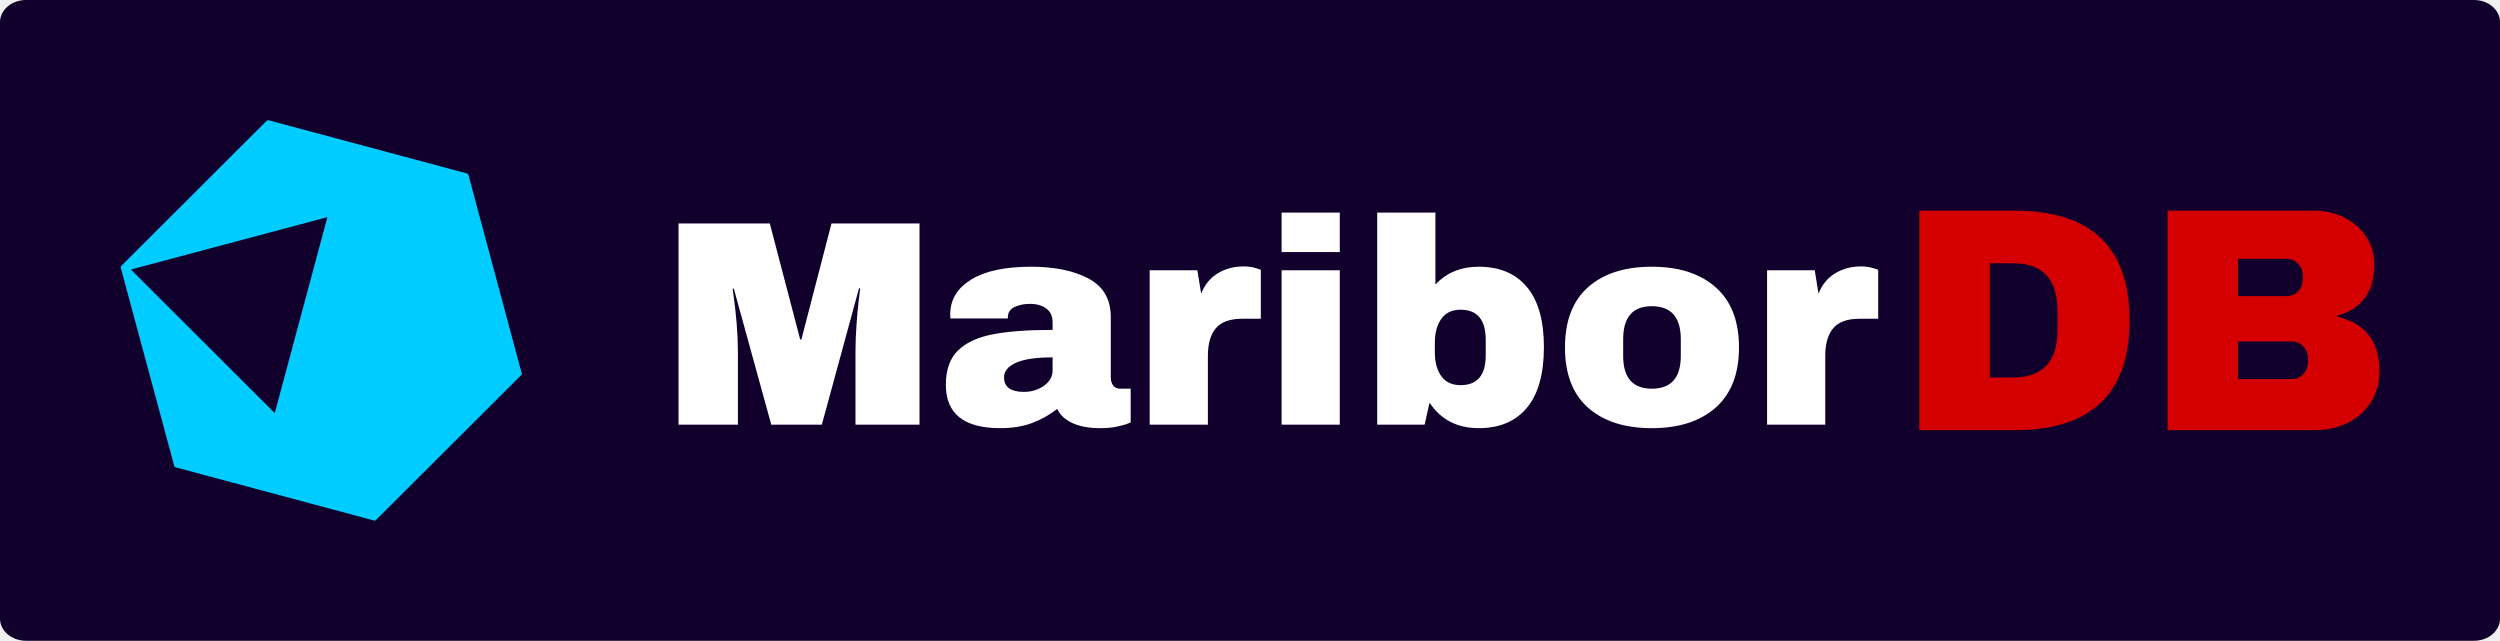
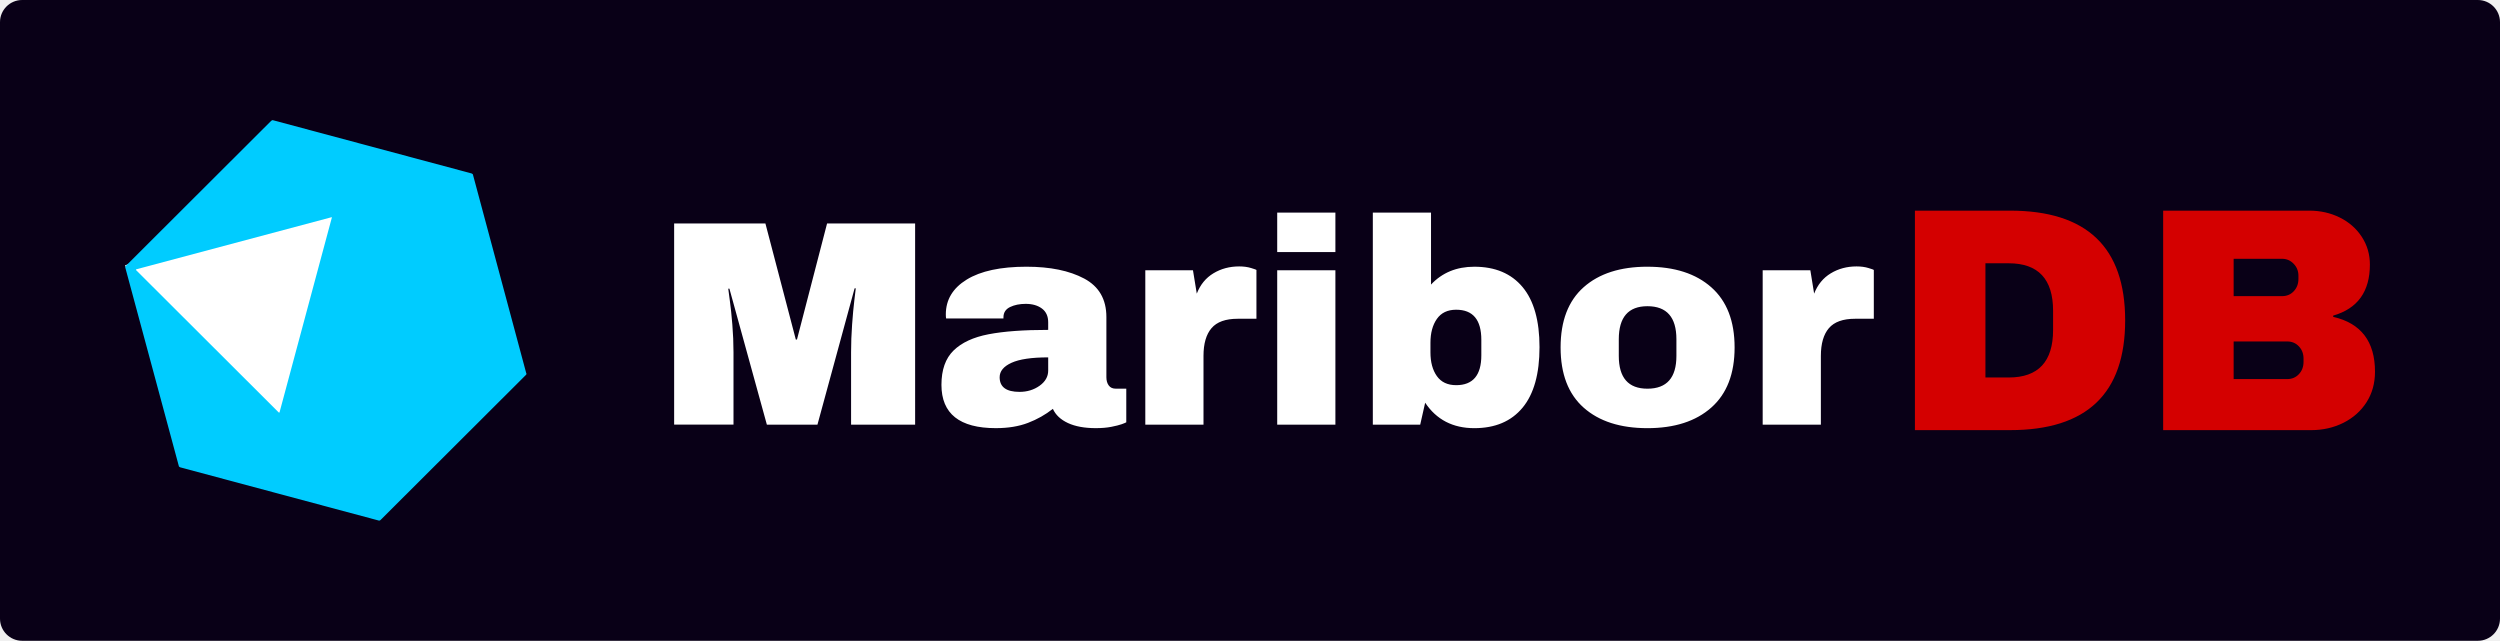
<svg xmlns="http://www.w3.org/2000/svg" version="1.1" viewBox="0 0 331.61 84.995">
-   <g transform="translate(.00022258 -6.3966)">
-     <g transform="matrix(.79556 0 0 .67618 35.294 16.138)">
-       <rect x="-44.364" y="-14.407" width="416.83" height="125.7" ry="4.348" fill="#11002b" />
-     </g>
-     <g transform="translate(-3.6234 -1.107)">
-       <path transform="matrix(.35919 0 0 .35919 91.3 63.83)" d="m95.47 0h-23.65v-26.78q0-4.97 0.38-10.21t0.81-8.8q0.43-3.57 0.54-4.54h-0.43l-13.72 50.33h-18.68l-13.83-50.22h-0.43q0.11 0.97 0.59 4.48 0.49 3.51 0.92 8.75t0.43 10.21v26.78h-21.92v-74.3h33.7l11.23 42.87h0.43l11.12-42.87h32.51zm41.15-58.32q13.07 0 21.28 4.37 8.2 4.38 8.2 14.21v22.24q0 1.84 0.87 3.03 0.86 1.19 2.59 1.19h3.89v12.42q-0.33 0.21-1.68 0.7-1.35 0.48-3.83 0.97t-5.72 0.49q-6.27 0-10.32-1.89t-5.56-5.24q-4.1 3.24-9.18 5.18-5.08 1.95-11.88 1.95-20.09 0-20.09-15.99 0-8.31 4.48-12.69 4.49-4.37 12.91-5.99t22.03-1.62v-2.81q0-3.35-2.32-5.08-2.32-1.72-5.99-1.72-3.35 0-5.78 1.18-2.43 1.19-2.43 3.78v0.44h-21.17q-0.11-0.54-0.11-1.52 0-8.1 7.72-12.85 7.73-4.75 22.09-4.75zm7.99 33.48q-9.18 0-13.55 2-4.38 2-4.38 5.34 0 5.4 7.35 5.4 4.21 0 7.4-2.26 3.18-2.27 3.18-5.62zm70.53-33.59q2.48 0 4.42 0.6 1.95 0.59 1.95 0.7v18.03h-6.91q-6.7 0-9.67 3.46t-2.97 10.26v25.38h-21.49v-57.02h17.6l1.41 8.64q1.94-4.97 6.15-7.51t9.51-2.54zm35.53-5.29h-21.49v-14.58h21.49zm0 63.72h-21.49v-57.02h21.49zm35.31-51.73q6.16-6.59 15.99-6.59 11.55 0 17.82 7.51 6.26 7.5 6.26 22.19 0 14.8-6.26 22.36-6.27 7.56-17.82 7.56-11.88 0-18.15-9.4l-1.83 8.1h-17.5v-78.3h21.49zm9.29 9.29q-4.75 0-7.13 3.4-2.37 3.4-2.37 8.8v3.56q0 5.4 2.37 8.75 2.38 3.35 7.13 3.35 9.29 0 9.29-11.02v-5.72q0-11.12-9.29-11.12zm70.63-15.88q15.02 0 23.6 7.61 8.59 7.62 8.59 22.2t-8.59 22.19q-8.58 7.62-23.6 7.62-15.01 0-23.54-7.56t-8.53-22.25 8.53-22.25 23.54-7.56zm0 14.58q-10.58 0-10.58 12.2v6.16q0 12.1 10.58 12.1 10.7 0 10.7-12.1v-6.16q0-12.2-10.7-12.2zm77.22-14.69q2.49 0 4.43 0.6 1.95 0.59 1.95 0.7v18.03h-6.92q-6.69 0-9.66 3.46t-2.97 10.26v25.38h-21.49v-57.02h17.6l1.4 8.64q1.95-4.97 6.16-7.51t9.5-2.54z" fill="#fff" />
-       <path transform="matrix(.39185 0 0 .39185 255.08 64.558)" d="m40.18-74.3q38.98 0 38.98 37.15t-38.98 37.15h-32.19v-74.3zm-8.32 17.82v38.66h7.88q15.02 0 15.02-16.09v-6.48q0-16.09-15.02-16.09zm109.62-17.82q5.62 0 10.31 2.32 4.7 2.32 7.46 6.53 2.75 4.21 2.75 9.4 0 13.71-12.42 17.28v0.43q14.15 3.24 14.15 18.58 0 5.83-2.86 10.31-2.87 4.48-7.83 6.97-4.97 2.48-10.91 2.48h-50.11v-74.3zm-25.6 16.3v12.64h16.42q2.38 0 3.94-1.67 1.57-1.68 1.57-4.16v-1.08q0-2.38-1.62-4.05-1.62-1.68-3.89-1.68zm0 27.98v12.74h18.15q2.37 0 3.94-1.67 1.57-1.68 1.57-4.16v-1.08q0-2.49-1.57-4.16t-3.94-1.67z" fill="#d40000" />
-       <path d="m72.769 57.244-19.264 19.224c-0.075 0.078-0.191 0.115-0.268 0.078l-26.313-7.052c-0.115-0.037-0.193-0.115-0.193-0.191l-7.087-26.273c-0.04-0.118 0-0.193 0.078-0.271l19.262-19.224c0.078-0.078 0.193-0.115 0.268-0.078l26.313 7.052c0.115 0.037 0.193 0.115 0.193 0.191l7.052 26.273c0.075 0.118 0.035 0.193-0.04 0.271zm-25.812-20.918-25.85 6.896c-0.037 0-0.078 0.075-0.037 0.115l18.916 18.876c0.037 0.037 0.115 0.037 0.115-0.037l6.934-25.812c0.037 0-0.04-0.078-0.078-0.037z" fill="#0cf" stroke-width="2.217" />
-     </g>
+   <rect x="4.2249e-7" y="-0" width="331.61" height="84.996" ry="2.94" fill="#090017" stroke-width=".733" />
+   <g transform="translate(-.5843)">
+     <path d="m121.97 56.326h-8.495v-9.619q0-1.785 0.136-3.667 0.136-1.882 0.291-3.161 0.154-1.282 0.194-1.631h-0.154l-4.928 18.078h-6.71l-4.968-18.039h-0.154q0.04 0.348 0.212 1.609 0.176 1.261 0.33 3.143 0.154 1.882 0.154 3.667v9.619h-7.873v-26.688h12.105l4.034 15.398h0.154l3.994-15.398h11.677zm14.781-20.948q4.695 0 7.644 1.57 2.945 1.573 2.945 5.104v7.988q0 0.661 0.312 1.088 0.309 0.427 0.93 0.427h1.397v4.461q-0.119 0.075-0.603 0.251-0.485 0.172-1.376 0.348t-2.055 0.176q-2.252 0-3.707-0.679t-1.997-1.882q-1.473 1.164-3.297 1.861-1.825 0.7-4.267 0.7-7.216 0-7.216-5.743 0-2.985 1.609-4.558 1.613-1.57 4.637-2.151 3.024-0.582 7.913-0.582v-1.009q0-1.203-0.833-1.825-0.833-0.618-2.152-0.618-1.203 0-2.076 0.424-0.873 0.427-0.873 1.358v0.158h-7.604q-0.04-0.194-0.04-0.546 0-2.909 2.773-4.616 2.776-1.706 7.934-1.706zm2.87 12.026q-3.297 0-4.867 0.718-1.573 0.718-1.573 1.918 0 1.94 2.64 1.94 1.512 0 2.658-0.812 1.142-0.815 1.142-2.019zm25.334-12.065q0.891 0 1.588 0.216 0.7 0.212 0.7 0.251v6.476h-2.482q-2.407 0-3.473 1.243-1.067 1.243-1.067 3.685v9.116h-7.719v-20.481h6.322l0.506 3.103q0.697-1.785 2.209-2.697 1.512-0.912 3.416-0.912zm12.762-1.9h-7.719v-5.237h7.719zm0 22.888h-7.719v-20.481h7.719zm12.683-18.581q2.213-2.367 5.743-2.367 4.149 0 6.401 2.697 2.248 2.694 2.248 7.97 0 5.316-2.248 8.031-2.252 2.716-6.401 2.716-4.267 0-6.519-3.376l-0.657 2.909h-6.286v-28.125h7.719zm3.337 3.337q-1.706 0-2.561 1.221-0.851 1.221-0.851 3.161v1.279q0 1.94 0.851 3.143 0.855 1.203 2.561 1.203 3.337 0 3.337-3.958v-2.055q0-3.994-3.337-3.994zm25.37-5.704q5.395 0 8.477 2.733 3.085 2.737 3.085 7.974t-3.085 7.97q-3.082 2.737-8.477 2.737-5.391 0-8.455-2.716-3.064-2.716-3.064-7.992t3.064-7.992q3.064-2.716 8.455-2.716zm0 5.237q-3.8 0-3.8 4.382v2.213q0 4.346 3.8 4.346 3.843 0 3.843-4.346v-2.213q0-4.382-3.843-4.382zm27.737-5.277q0.894 0 1.591 0.216 0.7 0.212 0.7 0.251v6.476h-2.486q-2.403 0-3.47 1.243-1.067 1.243-1.067 3.685v9.116h-7.719v-20.481h6.322l0.503 3.103q0.7-1.785 2.213-2.697 1.512-0.912 3.412-0.912z" fill="#fff" stroke-width=".359" />
+     <path d="m267.2 27.94q15.274 0 15.274 14.557 0 14.557-15.274 14.557h-12.614v-29.114zm-3.26 6.983v15.149h3.088q5.886 0 5.886-6.305v-2.539q0-6.305-5.886-6.305zm42.955-6.983q2.202 0 4.04 0.909 1.842 0.909 2.923 2.559 1.078 1.65 1.078 3.683 0 5.372-4.867 6.771v0.169q5.545 1.27 5.545 7.281 0 2.284-1.121 4.04-1.125 1.756-3.068 2.731-1.948 0.972-4.275 0.972h-19.636v-29.114zm-10.031 6.387v4.953h6.434q0.933 0 1.544-0.654 0.615-0.658 0.615-1.63v-0.423q0-0.933-0.635-1.587-0.635-0.658-1.524-0.658zm0 10.964v4.992h7.112q0.929 0 1.544-0.654 0.615-0.658 0.615-1.63v-0.423q0-0.976-0.615-1.63-0.615-0.654-1.544-0.654z" fill="#d40000" stroke-width=".392" />
+     <rect transform="matrix(.43776 .89909 -.9354 .3536 0 0)" x="39.159" y="-27.73" width="25.899" height="27.704" fill="#fff" stroke-width="1.068" />
+     <path d="m70.337 49.74-19.264 19.224c-0.075 0.078-0.191 0.115-0.268 0.078l-26.313-7.052c-0.115-0.037-0.193-0.115-0.193-0.191l-7.087-26.273c-0.04-0.118 0-0.193 0.078-0.271l19.262-19.224c0.078-0.078 0.193-0.115 0.268-0.078l26.313 7.052c0.115 0.037 0.193 0.115 0.193 0.191l7.052 26.273c0.075 0.118 0.035 0.193-0.04 0.271zm-25.812-20.918-25.85 6.896c-0.037 0-0.078 0.075-0.037 0.115l18.916 18.876c0.037 0.037 0.115 0.037 0.115-0.037l6.934-25.812c0.037 0-0.04-0.078-0.078-0.037z" fill="#0cf" stroke-width="2.217" />
  </g>
</svg>
